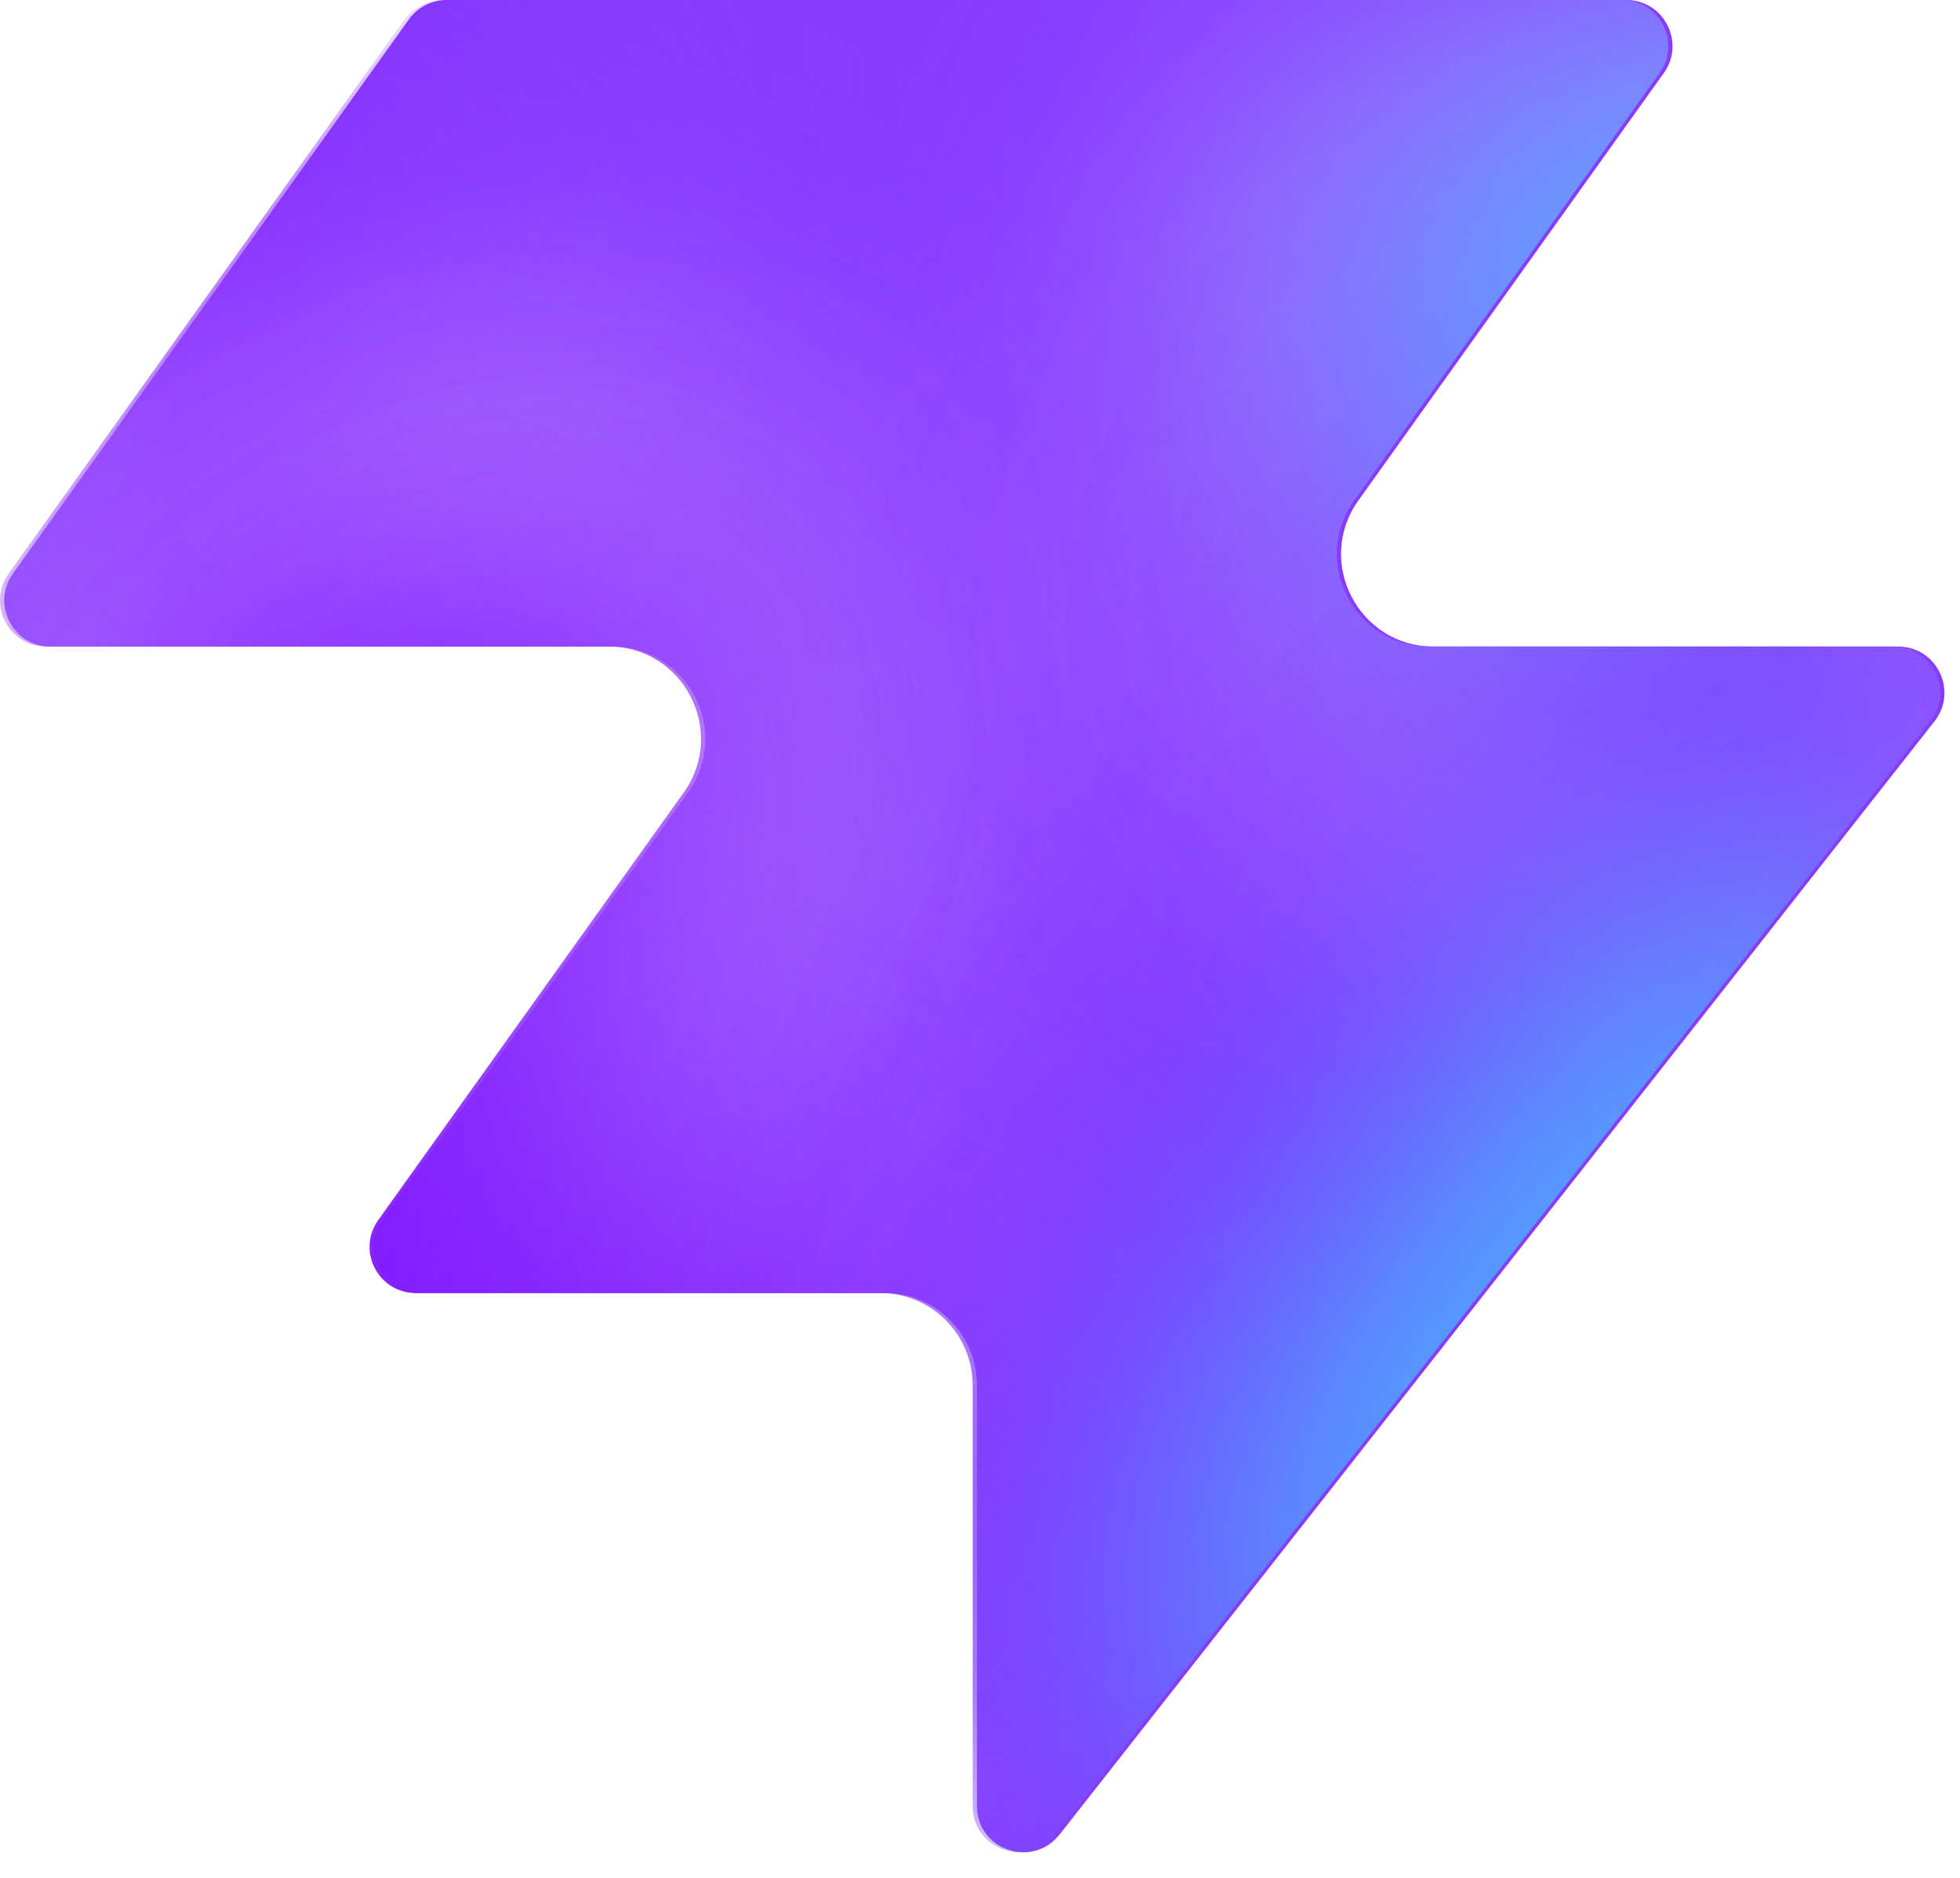
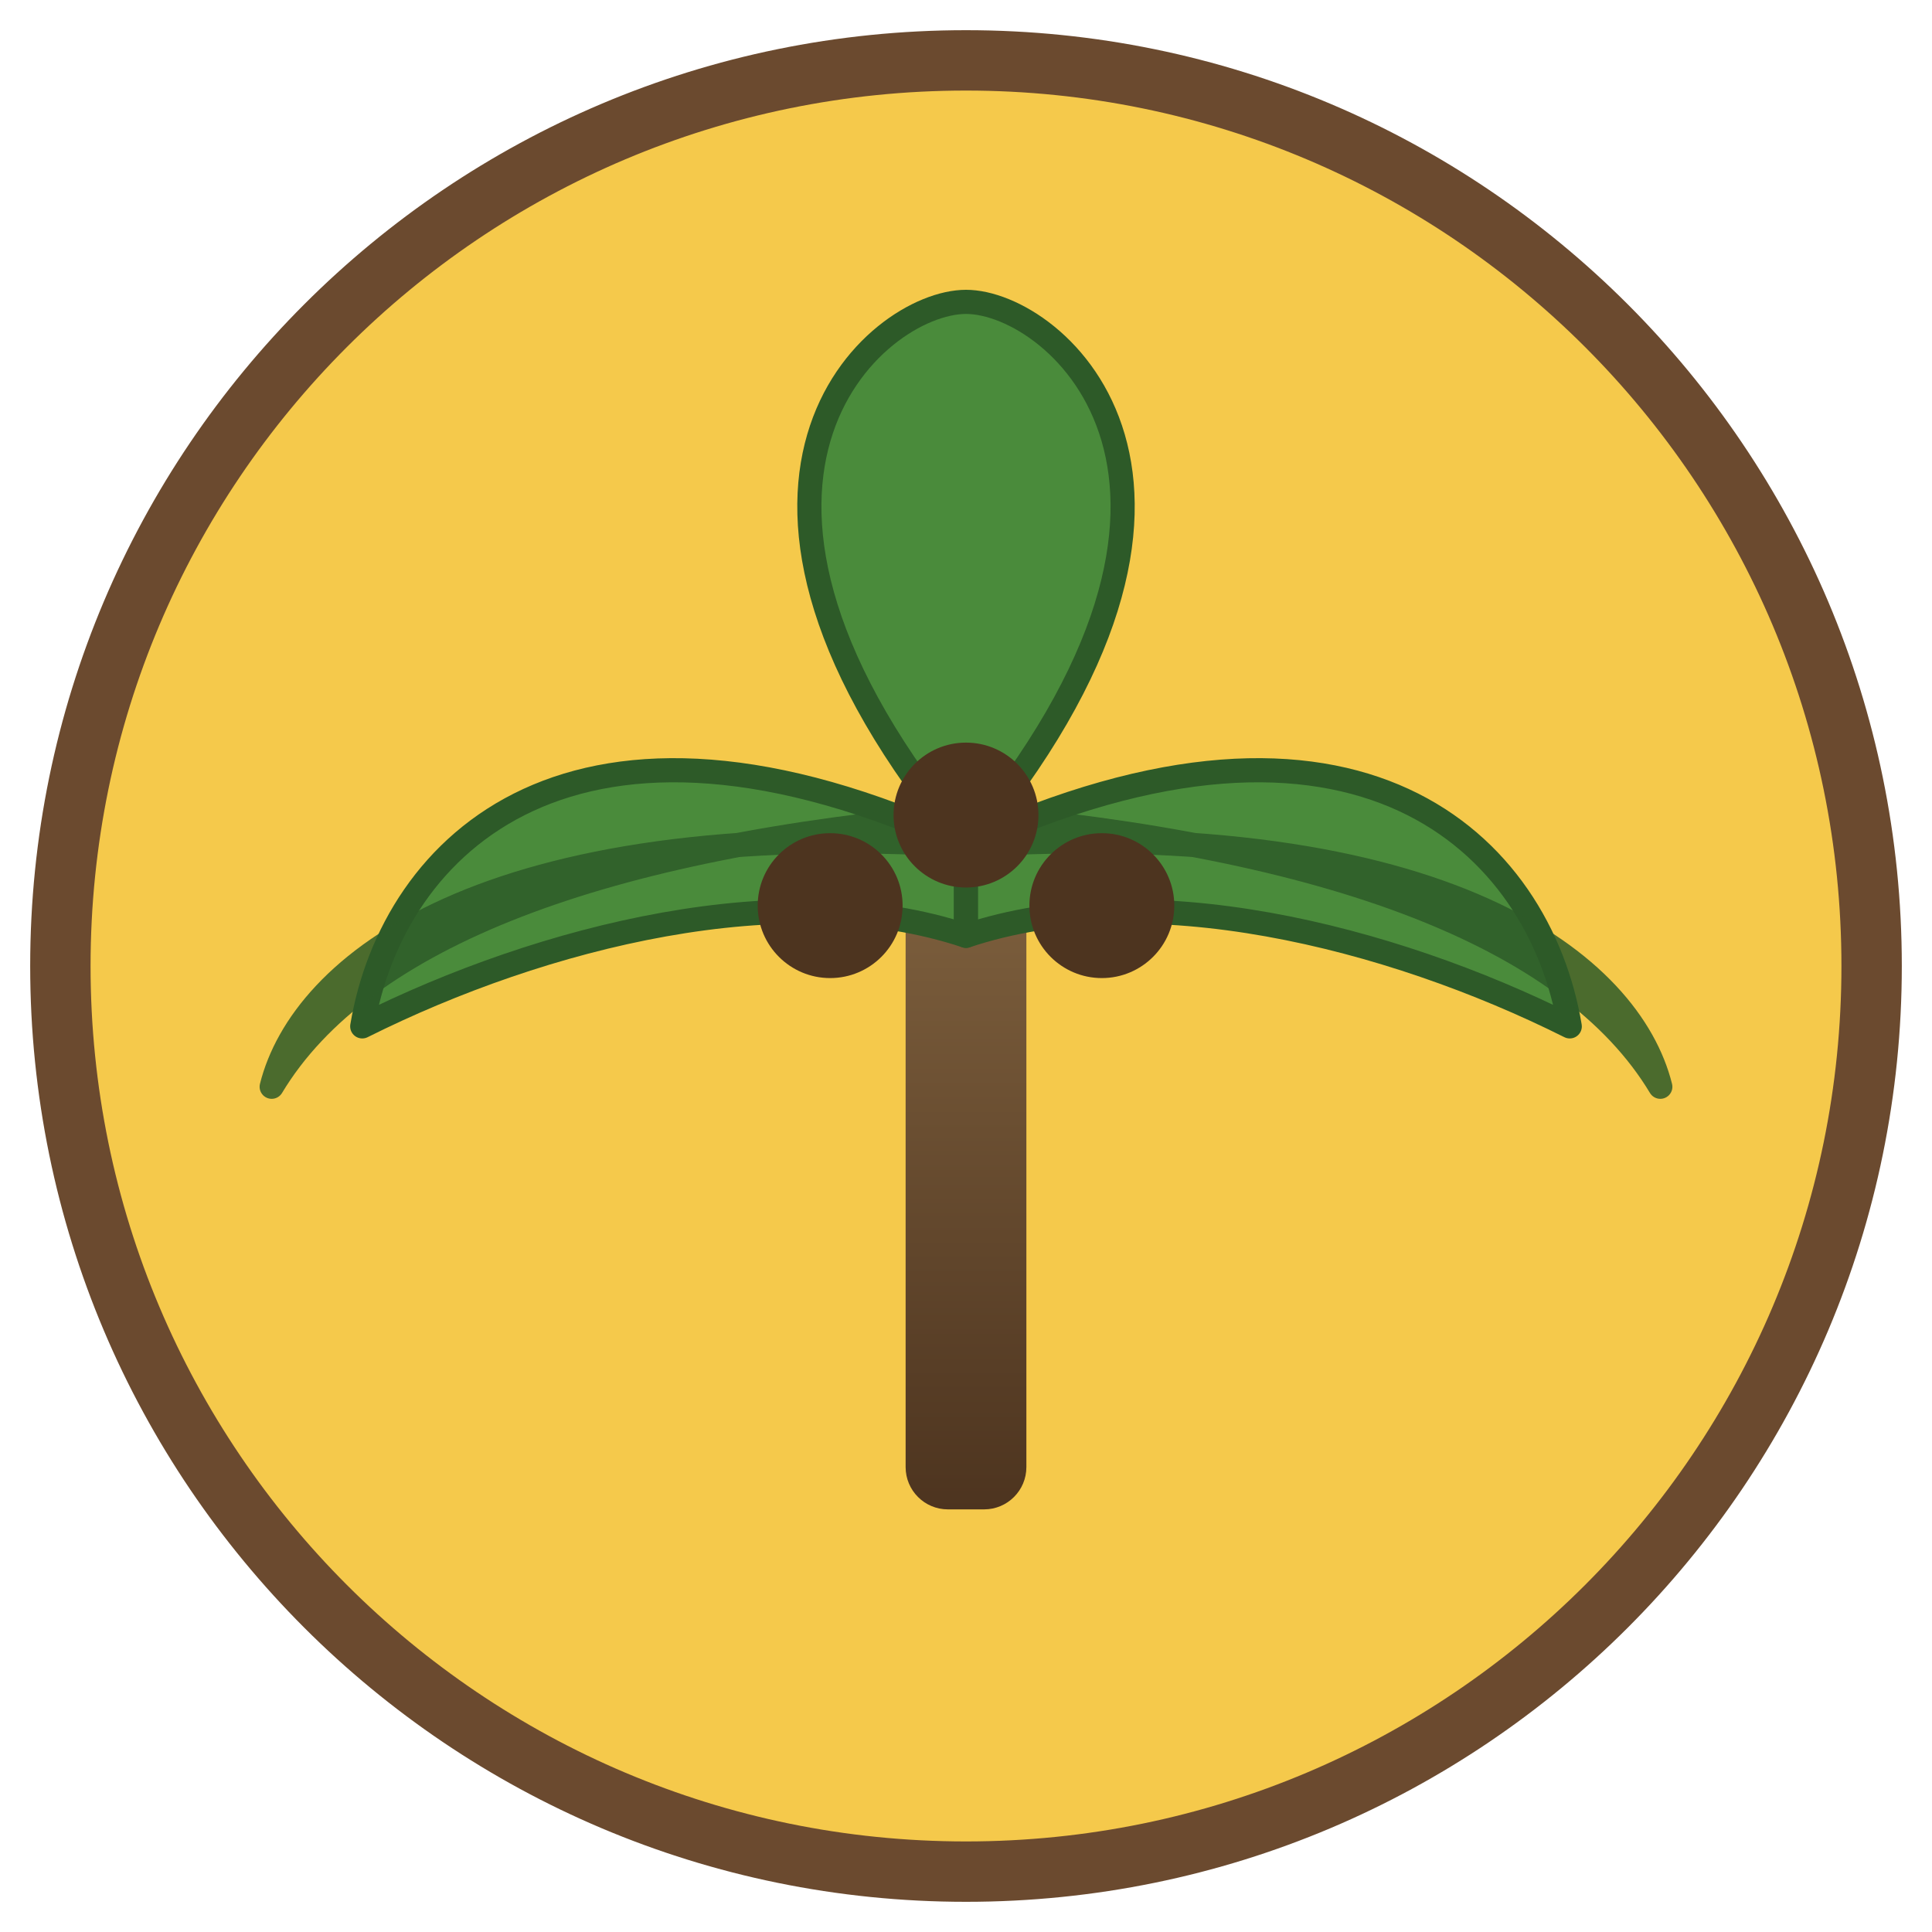
- <svg xmlns="http://www.w3.org/2000/svg" width="48" height="46" fill="none" viewBox="0 0 48 46">
-   <path fill="#863bff" d="M25.946 44.938c-.664.845-2.021.375-2.021-.698V33.937a2.26 2.26 0 0 0-2.262-2.262H10.287c-.92 0-1.456-1.04-.92-1.788l7.48-10.471c1.07-1.497 0-3.578-1.842-3.578H1.237c-.92 0-1.456-1.04-.92-1.788L10.013.474c.214-.297.556-.474.92-.474h28.894c.92 0 1.456 1.04.92 1.788l-7.48 10.471c-1.07 1.498 0 3.579 1.842 3.579h11.377c.943 0 1.473 1.088.89 1.83L25.947 44.94z" style="fill:#863bff;fill:color(display-p3 .525 .23 1);fill-opacity:1" />
-   <mask id="a" width="48" height="46" x="0" y="0" maskUnits="userSpaceOnUse" style="mask-type:alpha">
-     <path fill="#000" d="M25.842 44.938c-.664.844-2.021.375-2.021-.698V33.937a2.26 2.26 0 0 0-2.262-2.262H10.183c-.92 0-1.456-1.04-.92-1.788l7.48-10.471c1.07-1.498 0-3.579-1.842-3.579H1.133c-.92 0-1.456-1.04-.92-1.787L9.91.473c.214-.297.556-.474.92-.474h28.894c.92 0 1.456 1.04.92 1.788l-7.48 10.471c-1.07 1.498 0 3.578 1.842 3.578h11.377c.943 0 1.473 1.088.89 1.832L25.843 44.94z" style="fill:#000;fill-opacity:1" />
-   </mask>
-   <g mask="url(#a)">
-     <g filter="url(#b)">
-       <ellipse cx="5.508" cy="14.704" fill="#ede6ff" rx="5.508" ry="14.704" style="fill:#ede6ff;fill:color(display-p3 .927 .903 1);fill-opacity:1" transform="matrix(.00324 1 1 -.00324 -4.47 31.516)" />
+ <svg xmlns="http://www.w3.org/2000/svg" viewBox="0 0 64 64" width="64" height="64" role="img" aria-label="mgz-pkmn mark">
+   <defs>
+     <linearGradient id="trunk2" x1="0" y1="0" x2="0" y2="1">
+       <stop offset="0" stop-color="#80623F" />
+       <stop offset="1" stop-color="#4D341F" />
+     </linearGradient>
+   </defs>
+   <circle cx="32" cy="32" r="30" fill="#F5C94B" stroke="#6B4A2F" stroke-width="2" />
+   <g transform="translate(32, 50)">
+     <rect x="-2" y="-22" width="4" height="22" rx="1.4" fill="url(#trunk2)" />
+     <g fill="#4A8B3B" stroke="#2D5A28" stroke-width="0.8" stroke-linejoin="round">
+       <path d="M0,-22 C-13,-28 -19,-22 -20,-16 C-14,-19 -6,-21 0,-19 Z" />
+       <path d="M0,-22 C 13,-28 19,-22 20,-16 C 14,-19 6,-21 0,-19 Z" />
+       <path d="M0,-22 C-10,-34 -3,-40 0,-40 C 3,-40 10,-34 0,-22 Z" />
+       <path d="M0,-22 C-16,-23 -22,-18 -23,-14 C-20,-19 -12,-22 0,-23 Z" opacity="0.85" />
+       <path d="M0,-22 C 16,-23 22,-18 23,-14 C 20,-19 12,-22 0,-23 Z" opacity="0.85" />
    </g>
-     <g filter="url(#c)">
-       <ellipse cx="10.399" cy="29.851" fill="#ede6ff" rx="10.399" ry="29.851" style="fill:#ede6ff;fill:color(display-p3 .927 .903 1);fill-opacity:1" transform="matrix(.00324 1 1 -.00324 -39.328 7.883)" />
-     </g>
-     <g filter="url(#d)">
-       <ellipse cx="5.508" cy="30.487" fill="#7e14ff" rx="5.508" ry="30.487" style="fill:#7e14ff;fill:color(display-p3 .492 .077 1);fill-opacity:1" transform="rotate(89.814 -25.913 -14.639)scale(1 -1)" />
-     </g>
-     <g filter="url(#e)">
-       <ellipse cx="5.508" cy="30.599" fill="#7e14ff" rx="5.508" ry="30.599" style="fill:#7e14ff;fill:color(display-p3 .492 .077 1);fill-opacity:1" transform="rotate(89.814 -32.644 -3.334)scale(1 -1)" />
-     </g>
-     <g filter="url(#f)">
-       <ellipse cx="5.508" cy="30.599" fill="#7e14ff" rx="5.508" ry="30.599" style="fill:#7e14ff;fill:color(display-p3 .492 .077 1);fill-opacity:1" transform="matrix(.00324 1 1 -.00324 -34.34 30.47)" />
-     </g>
-     <g filter="url(#g)">
-       <ellipse cx="14.072" cy="22.078" fill="#ede6ff" rx="14.072" ry="22.078" style="fill:#ede6ff;fill:color(display-p3 .927 .903 1);fill-opacity:1" transform="rotate(93.35 24.506 48.493)scale(-1 1)" />
-     </g>
-     <g filter="url(#h)">
-       <ellipse cx="3.47" cy="21.501" fill="#7e14ff" rx="3.47" ry="21.501" style="fill:#7e14ff;fill:color(display-p3 .492 .077 1);fill-opacity:1" transform="rotate(89.009 28.708 47.59)scale(-1 1)" />
-     </g>
-     <g filter="url(#i)">
-       <ellipse cx="3.47" cy="21.501" fill="#7e14ff" rx="3.47" ry="21.501" style="fill:#7e14ff;fill:color(display-p3 .492 .077 1);fill-opacity:1" transform="rotate(89.009 28.708 47.59)scale(-1 1)" />
-     </g>
-     <g filter="url(#j)">
-       <ellipse cx=".387" cy="8.972" fill="#7e14ff" rx="4.407" ry="29.108" style="fill:#7e14ff;fill:color(display-p3 .492 .077 1);fill-opacity:1" transform="rotate(39.51 .387 8.972)" />
-     </g>
-     <g filter="url(#k)">
-       <ellipse cx="47.523" cy="-6.092" fill="#7e14ff" rx="4.407" ry="29.108" style="fill:#7e14ff;fill:color(display-p3 .492 .077 1);fill-opacity:1" transform="rotate(37.892 47.523 -6.092)" />
-     </g>
-     <g filter="url(#l)">
-       <ellipse cx="41.412" cy="6.333" fill="#47bfff" rx="5.971" ry="9.665" style="fill:#47bfff;fill:color(display-p3 .28 .748 1);fill-opacity:1" transform="rotate(37.892 41.412 6.333)" />
-     </g>
-     <g filter="url(#m)">
-       <ellipse cx="-1.879" cy="38.332" fill="#7e14ff" rx="4.407" ry="29.108" style="fill:#7e14ff;fill:color(display-p3 .492 .077 1);fill-opacity:1" transform="rotate(37.892 -1.88 38.332)" />
-     </g>
-     <g filter="url(#n)">
-       <ellipse cx="-1.879" cy="38.332" fill="#7e14ff" rx="4.407" ry="29.108" style="fill:#7e14ff;fill:color(display-p3 .492 .077 1);fill-opacity:1" transform="rotate(37.892 -1.88 38.332)" />
-     </g>
-     <g filter="url(#o)">
-       <ellipse cx="35.651" cy="29.907" fill="#7e14ff" rx="4.407" ry="29.108" style="fill:#7e14ff;fill:color(display-p3 .492 .077 1);fill-opacity:1" transform="rotate(37.892 35.651 29.907)" />
-     </g>
-     <g filter="url(#p)">
-       <ellipse cx="38.418" cy="32.4" fill="#47bfff" rx="5.971" ry="15.297" style="fill:#47bfff;fill:color(display-p3 .28 .748 1);fill-opacity:1" transform="rotate(37.892 38.418 32.4)" />
-     </g>
+     <circle cx="-4.5" cy="-20" r="2.4" fill="#4D341F" />
+     <circle cx="4.5" cy="-20" r="2.4" fill="#4D341F" />
+     <circle cx="0" cy="-23" r="2.4" fill="#4D341F" />
  </g>
-   <defs>
-     <filter id="b" width="60.045" height="41.654" x="-19.77" y="16.149" color-interpolation-filters="sRGB" filterUnits="userSpaceOnUse">
-       <feFlood flood-opacity="0" result="BackgroundImageFix" />
-       <feBlend in="SourceGraphic" in2="BackgroundImageFix" result="shape" />
-       <feGaussianBlur result="effect1_foregroundBlur_2002_17158" stdDeviation="7.659" />
-     </filter>
-     <filter id="c" width="90.34" height="51.437" x="-54.613" y="-7.533" color-interpolation-filters="sRGB" filterUnits="userSpaceOnUse">
-       <feFlood flood-opacity="0" result="BackgroundImageFix" />
-       <feBlend in="SourceGraphic" in2="BackgroundImageFix" result="shape" />
-       <feGaussianBlur result="effect1_foregroundBlur_2002_17158" stdDeviation="7.659" />
-     </filter>
-     <filter id="d" width="79.355" height="29.4" x="-49.64" y="2.03" color-interpolation-filters="sRGB" filterUnits="userSpaceOnUse">
-       <feFlood flood-opacity="0" result="BackgroundImageFix" />
-       <feBlend in="SourceGraphic" in2="BackgroundImageFix" result="shape" />
-       <feGaussianBlur result="effect1_foregroundBlur_2002_17158" stdDeviation="4.596" />
-     </filter>
-     <filter id="e" width="79.579" height="29.4" x="-45.045" y="20.029" color-interpolation-filters="sRGB" filterUnits="userSpaceOnUse">
-       <feFlood flood-opacity="0" result="BackgroundImageFix" />
-       <feBlend in="SourceGraphic" in2="BackgroundImageFix" result="shape" />
-       <feGaussianBlur result="effect1_foregroundBlur_2002_17158" stdDeviation="4.596" />
-     </filter>
-     <filter id="f" width="79.579" height="29.4" x="-43.513" y="21.178" color-interpolation-filters="sRGB" filterUnits="userSpaceOnUse">
-       <feFlood flood-opacity="0" result="BackgroundImageFix" />
-       <feBlend in="SourceGraphic" in2="BackgroundImageFix" result="shape" />
-       <feGaussianBlur result="effect1_foregroundBlur_2002_17158" stdDeviation="4.596" />
-     </filter>
-     <filter id="g" width="74.749" height="58.852" x="15.756" y="-17.901" color-interpolation-filters="sRGB" filterUnits="userSpaceOnUse">
-       <feFlood flood-opacity="0" result="BackgroundImageFix" />
-       <feBlend in="SourceGraphic" in2="BackgroundImageFix" result="shape" />
-       <feGaussianBlur result="effect1_foregroundBlur_2002_17158" stdDeviation="7.659" />
-     </filter>
-     <filter id="h" width="61.377" height="25.362" x="23.548" y="2.284" color-interpolation-filters="sRGB" filterUnits="userSpaceOnUse">
-       <feFlood flood-opacity="0" result="BackgroundImageFix" />
-       <feBlend in="SourceGraphic" in2="BackgroundImageFix" result="shape" />
-       <feGaussianBlur result="effect1_foregroundBlur_2002_17158" stdDeviation="4.596" />
-     </filter>
-     <filter id="i" width="61.377" height="25.362" x="23.548" y="2.284" color-interpolation-filters="sRGB" filterUnits="userSpaceOnUse">
-       <feFlood flood-opacity="0" result="BackgroundImageFix" />
-       <feBlend in="SourceGraphic" in2="BackgroundImageFix" result="shape" />
-       <feGaussianBlur result="effect1_foregroundBlur_2002_17158" stdDeviation="4.596" />
-     </filter>
-     <filter id="j" width="56.045" height="63.649" x="-27.636" y="-22.853" color-interpolation-filters="sRGB" filterUnits="userSpaceOnUse">
-       <feFlood flood-opacity="0" result="BackgroundImageFix" />
-       <feBlend in="SourceGraphic" in2="BackgroundImageFix" result="shape" />
-       <feGaussianBlur result="effect1_foregroundBlur_2002_17158" stdDeviation="4.596" />
-     </filter>
-     <filter id="k" width="54.814" height="64.646" x="20.116" y="-38.415" color-interpolation-filters="sRGB" filterUnits="userSpaceOnUse">
-       <feFlood flood-opacity="0" result="BackgroundImageFix" />
-       <feBlend in="SourceGraphic" in2="BackgroundImageFix" result="shape" />
-       <feGaussianBlur result="effect1_foregroundBlur_2002_17158" stdDeviation="4.596" />
-     </filter>
-     <filter id="l" width="33.541" height="35.313" x="24.641" y="-11.323" color-interpolation-filters="sRGB" filterUnits="userSpaceOnUse">
-       <feFlood flood-opacity="0" result="BackgroundImageFix" />
-       <feBlend in="SourceGraphic" in2="BackgroundImageFix" result="shape" />
-       <feGaussianBlur result="effect1_foregroundBlur_2002_17158" stdDeviation="4.596" />
-     </filter>
-     <filter id="m" width="54.814" height="64.646" x="-29.286" y="6.009" color-interpolation-filters="sRGB" filterUnits="userSpaceOnUse">
-       <feFlood flood-opacity="0" result="BackgroundImageFix" />
-       <feBlend in="SourceGraphic" in2="BackgroundImageFix" result="shape" />
-       <feGaussianBlur result="effect1_foregroundBlur_2002_17158" stdDeviation="4.596" />
-     </filter>
-     <filter id="n" width="54.814" height="64.646" x="-29.286" y="6.009" color-interpolation-filters="sRGB" filterUnits="userSpaceOnUse">
-       <feFlood flood-opacity="0" result="BackgroundImageFix" />
-       <feBlend in="SourceGraphic" in2="BackgroundImageFix" result="shape" />
-       <feGaussianBlur result="effect1_foregroundBlur_2002_17158" stdDeviation="4.596" />
-     </filter>
-     <filter id="o" width="54.814" height="64.646" x="8.244" y="-2.416" color-interpolation-filters="sRGB" filterUnits="userSpaceOnUse">
-       <feFlood flood-opacity="0" result="BackgroundImageFix" />
-       <feBlend in="SourceGraphic" in2="BackgroundImageFix" result="shape" />
-       <feGaussianBlur result="effect1_foregroundBlur_2002_17158" stdDeviation="4.596" />
-     </filter>
-     <filter id="p" width="39.409" height="43.623" x="18.713" y="10.588" color-interpolation-filters="sRGB" filterUnits="userSpaceOnUse">
-       <feFlood flood-opacity="0" result="BackgroundImageFix" />
-       <feBlend in="SourceGraphic" in2="BackgroundImageFix" result="shape" />
-       <feGaussianBlur result="effect1_foregroundBlur_2002_17158" stdDeviation="4.596" />
-     </filter>
-   </defs>
</svg>
